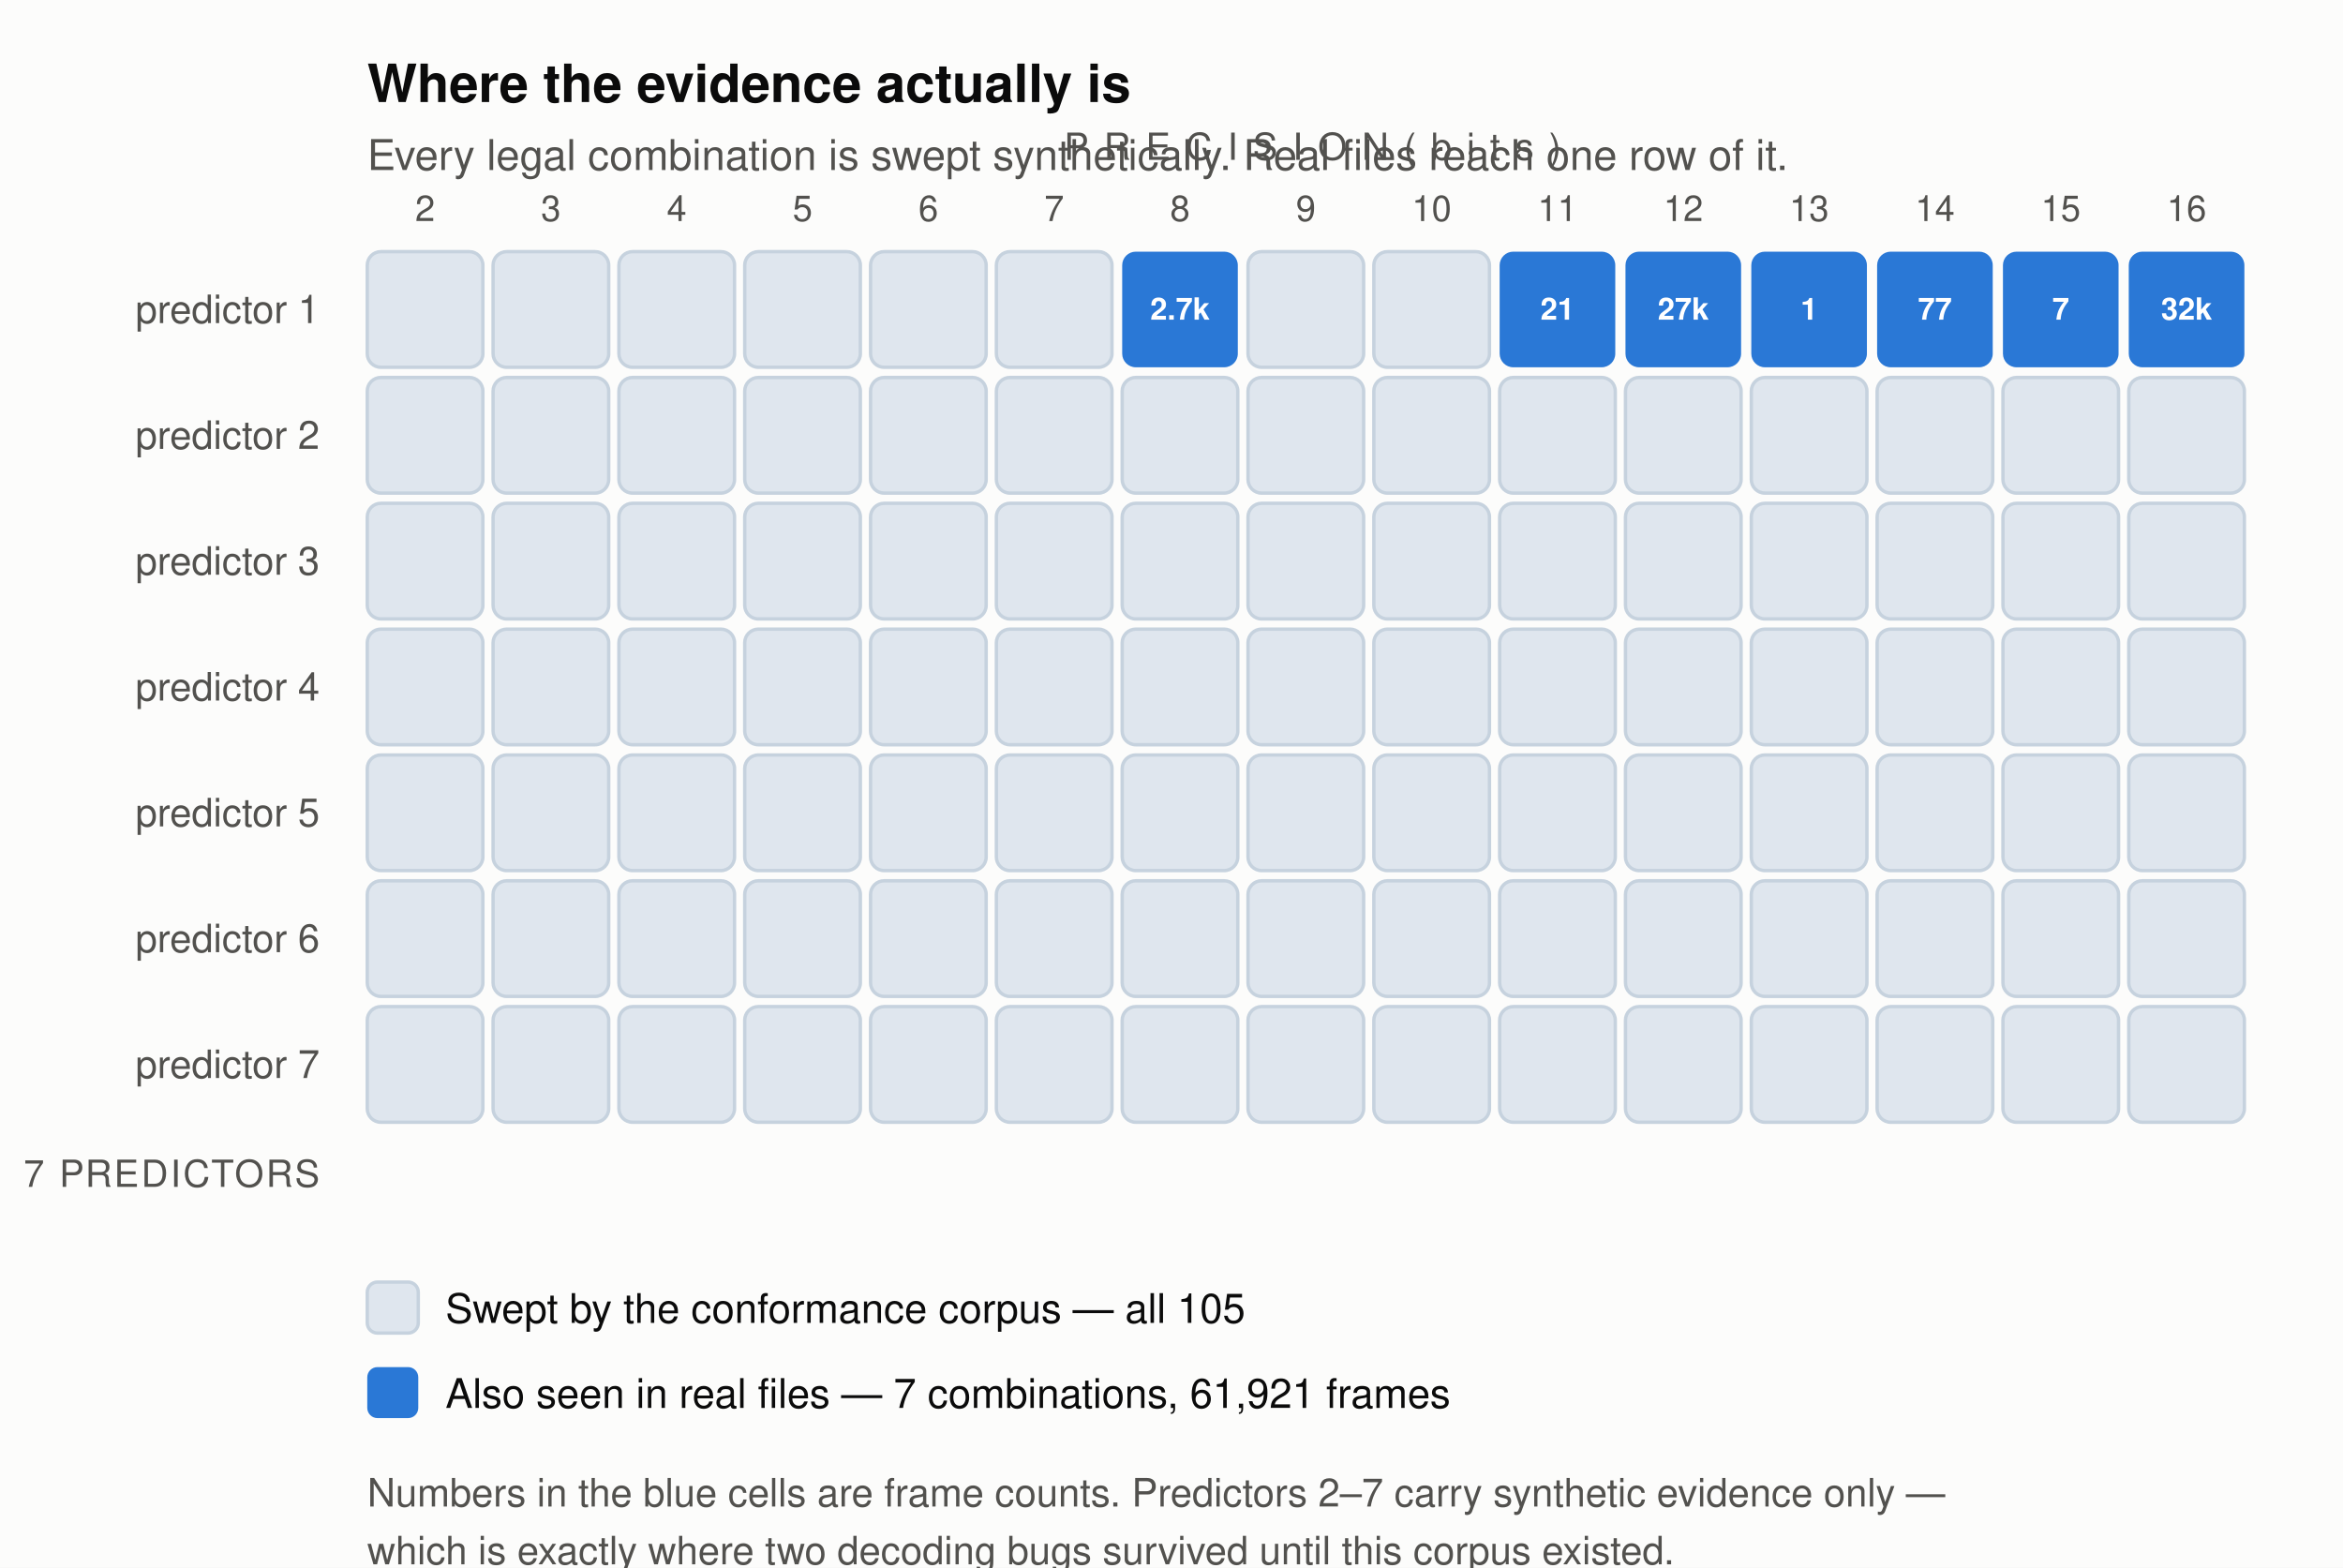
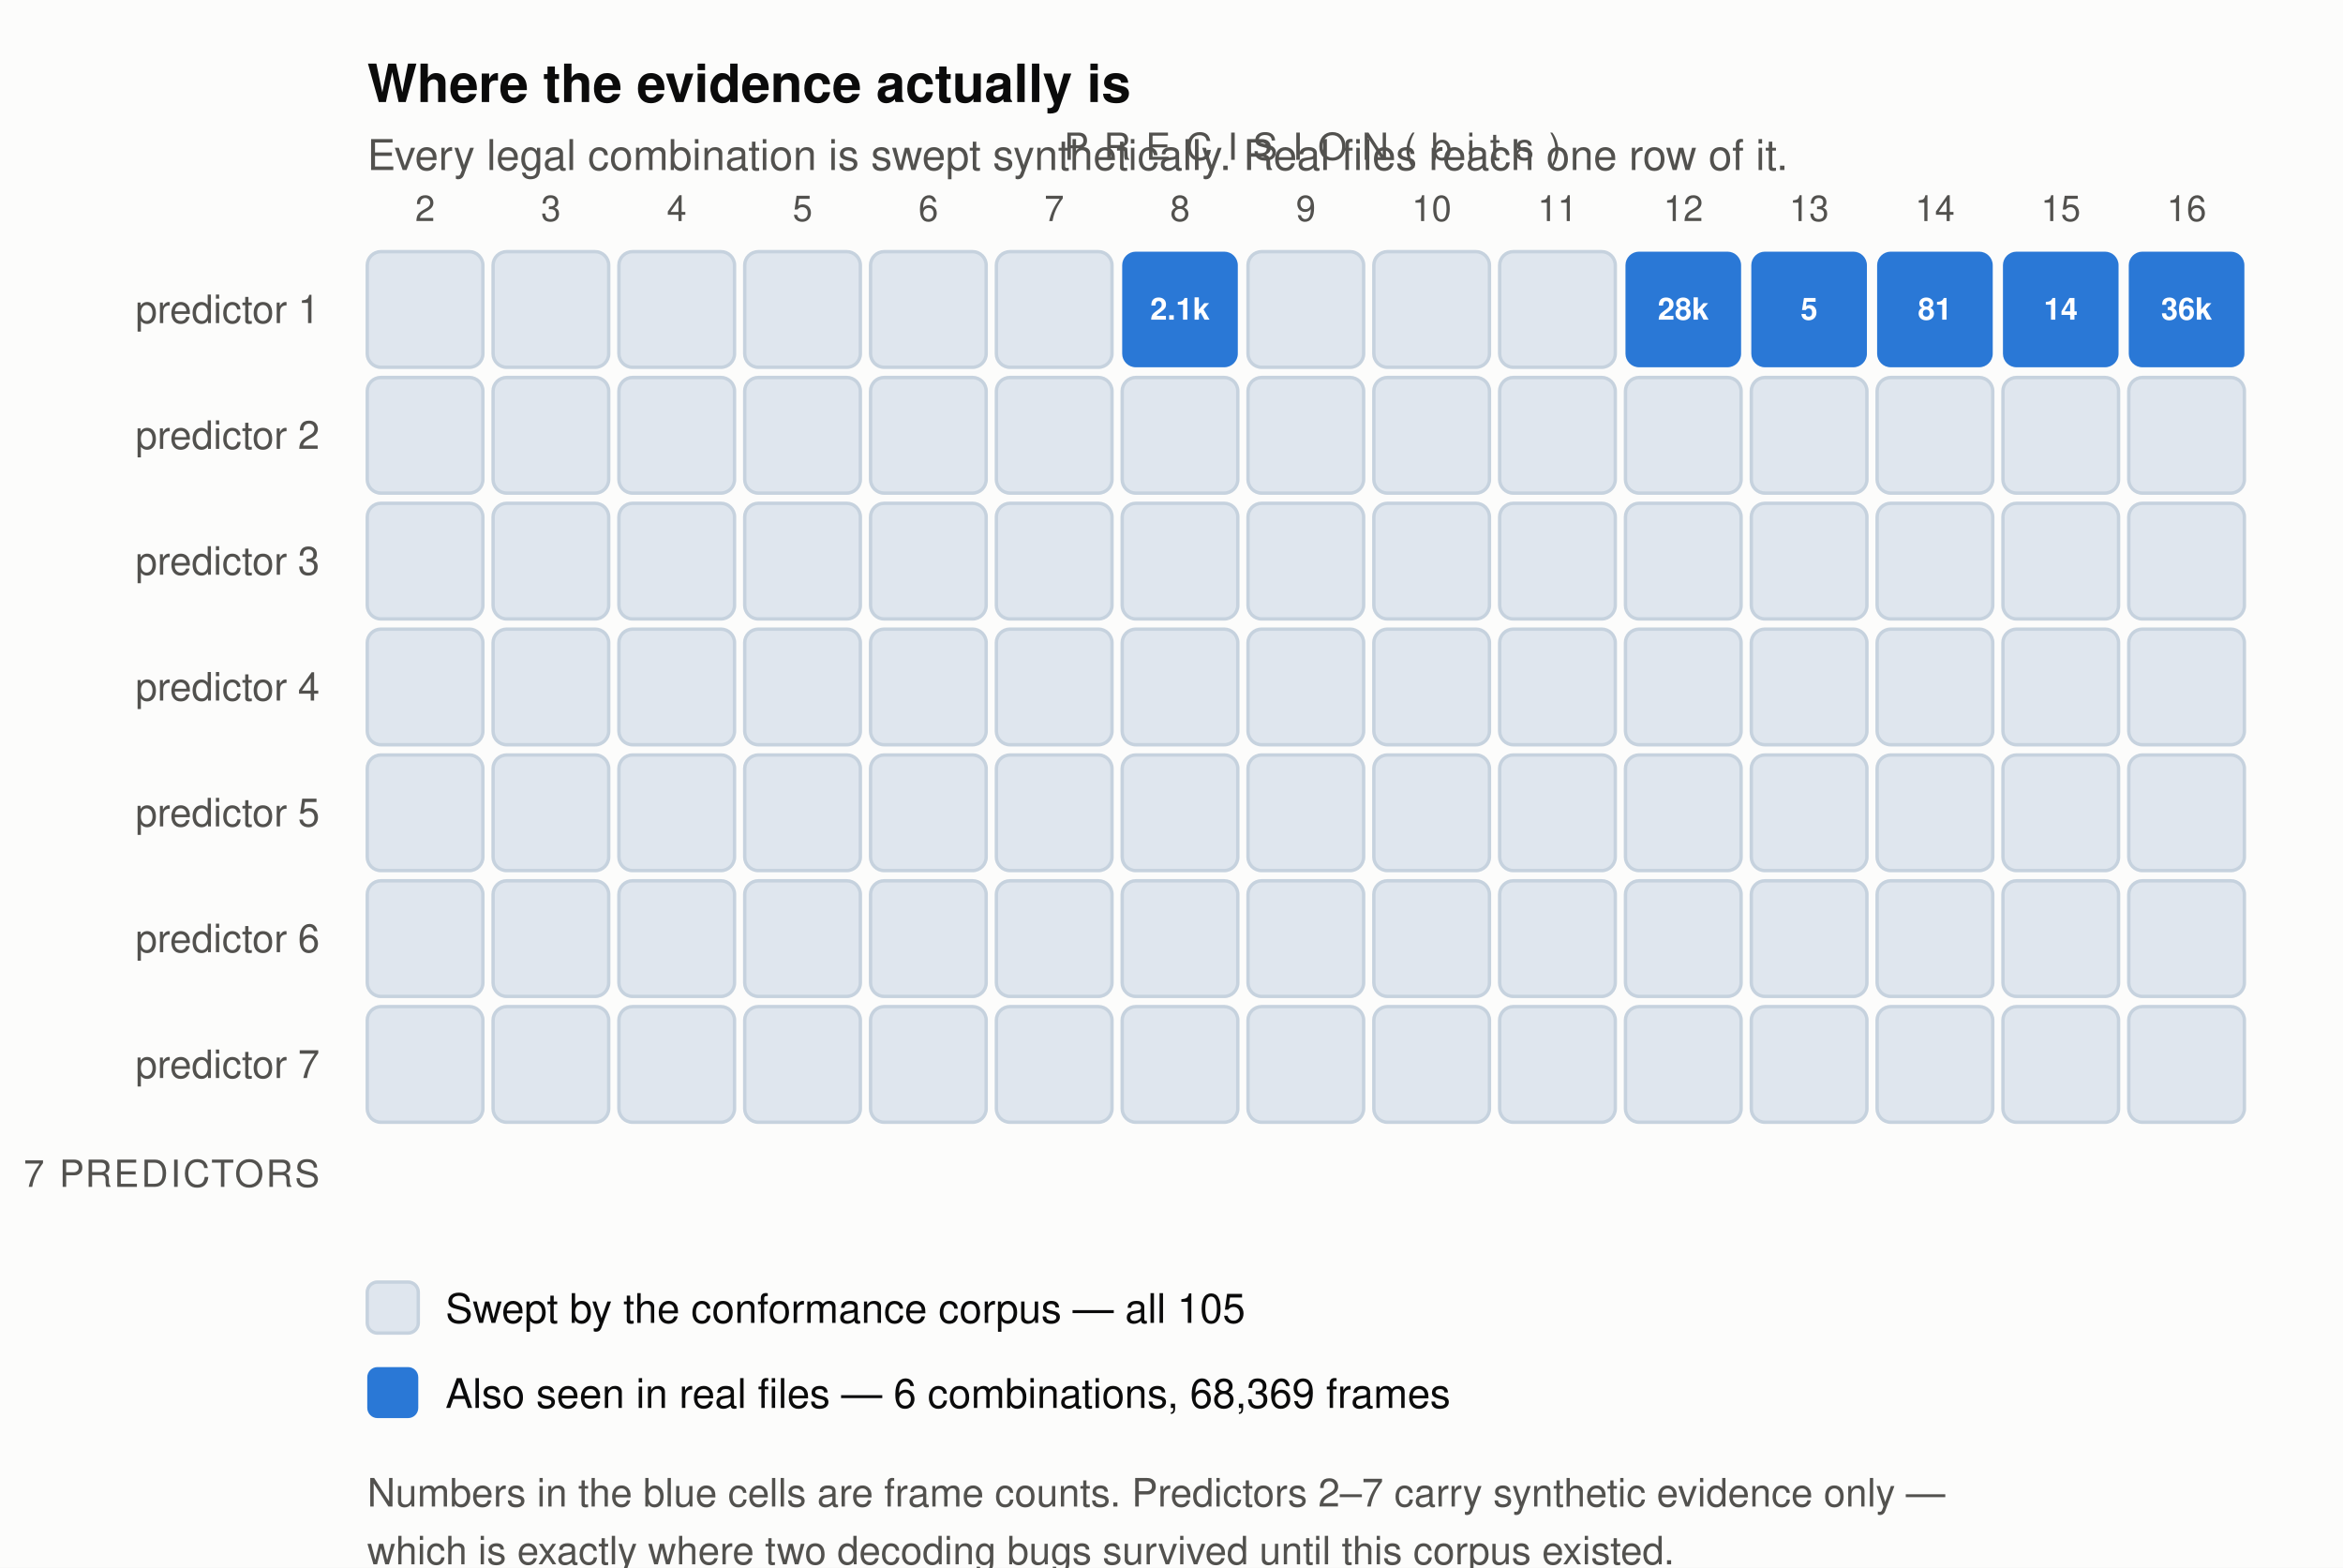
<svg xmlns="http://www.w3.org/2000/svg" width="689" height="461" viewBox="0 0 689 461" font-family="-apple-system,Segoe UI,Helvetica,Arial,sans-serif" role="img" aria-label="Coverage of the lossless JPEG parameter space: all 105 precision-by-predictor combinations are swept synthetically; only 7, all predictor 1, appear in real files.">
  <rect width="689" height="461" fill="#fcfcfb" />
  <text x="108" y="30" font-size="15.5" font-weight="600" fill="#0b0b0b">Where the evidence actually is</text>
  <text x="108" y="50" font-size="12.5" fill="#52514e">Every legal combination is swept synthetically. Real files reach one row of it.</text>
  <text x="125" y="65" font-size="10.5" text-anchor="middle" fill="#52514e" font-variant-numeric="tabular-nums">2</text>
  <text x="162" y="65" font-size="10.5" text-anchor="middle" fill="#52514e" font-variant-numeric="tabular-nums">3</text>
  <text x="199" y="65" font-size="10.5" text-anchor="middle" fill="#52514e" font-variant-numeric="tabular-nums">4</text>
  <text x="236" y="65" font-size="10.5" text-anchor="middle" fill="#52514e" font-variant-numeric="tabular-nums">5</text>
  <text x="273" y="65" font-size="10.5" text-anchor="middle" fill="#52514e" font-variant-numeric="tabular-nums">6</text>
  <text x="310" y="65" font-size="10.5" text-anchor="middle" fill="#52514e" font-variant-numeric="tabular-nums">7</text>
  <text x="347" y="65" font-size="10.5" text-anchor="middle" fill="#52514e" font-variant-numeric="tabular-nums">8</text>
  <text x="384" y="65" font-size="10.5" text-anchor="middle" fill="#52514e" font-variant-numeric="tabular-nums">9</text>
  <text x="421" y="65" font-size="10.5" text-anchor="middle" fill="#52514e" font-variant-numeric="tabular-nums">10</text>
  <text x="458" y="65" font-size="10.5" text-anchor="middle" fill="#52514e" font-variant-numeric="tabular-nums">11</text>
  <text x="495" y="65" font-size="10.5" text-anchor="middle" fill="#52514e" font-variant-numeric="tabular-nums">12</text>
  <text x="532" y="65" font-size="10.5" text-anchor="middle" fill="#52514e" font-variant-numeric="tabular-nums">13</text>
  <text x="569" y="65" font-size="10.5" text-anchor="middle" fill="#52514e" font-variant-numeric="tabular-nums">14</text>
  <text x="606" y="65" font-size="10.5" text-anchor="middle" fill="#52514e" font-variant-numeric="tabular-nums">15</text>
  <text x="643" y="65" font-size="10.5" text-anchor="middle" fill="#52514e" font-variant-numeric="tabular-nums">16</text>
  <text x="386" y="47" font-size="11" text-anchor="middle" fill="#52514e" letter-spacing="0.06em">P R E C I S I O N   ( b i t s )</text>
  <text x="94" y="95" font-size="11.5" text-anchor="end" fill="#52514e" font-variant-numeric="tabular-nums">predictor 1</text>
  <rect x="108" y="74" width="34" height="34" rx="4" fill="#dfe6ee" stroke="#c6d2de" stroke-width="1" />
  <rect x="145" y="74" width="34" height="34" rx="4" fill="#dfe6ee" stroke="#c6d2de" stroke-width="1" />
  <rect x="182" y="74" width="34" height="34" rx="4" fill="#dfe6ee" stroke="#c6d2de" stroke-width="1" />
  <rect x="219" y="74" width="34" height="34" rx="4" fill="#dfe6ee" stroke="#c6d2de" stroke-width="1" />
  <rect x="256" y="74" width="34" height="34" rx="4" fill="#dfe6ee" stroke="#c6d2de" stroke-width="1" />
  <rect x="293" y="74" width="34" height="34" rx="4" fill="#dfe6ee" stroke="#c6d2de" stroke-width="1" />
  <rect x="330" y="74" width="34" height="34" rx="4" fill="#2a78d6" />
-   <text x="347" y="94" font-size="9" text-anchor="middle" fill="#ffffff" font-weight="600" font-variant-numeric="tabular-nums">2.7k</text>
+   <text x="347" y="94" font-size="9" text-anchor="middle" fill="#ffffff" font-weight="600" font-variant-numeric="tabular-nums">2.1k</text>
  <rect x="367" y="74" width="34" height="34" rx="4" fill="#dfe6ee" stroke="#c6d2de" stroke-width="1" />
  <rect x="404" y="74" width="34" height="34" rx="4" fill="#dfe6ee" stroke="#c6d2de" stroke-width="1" />
-   <rect x="441" y="74" width="34" height="34" rx="4" fill="#2a78d6" />
-   <text x="458" y="94" font-size="9" text-anchor="middle" fill="#ffffff" font-weight="600" font-variant-numeric="tabular-nums">21</text>
+   <rect x="441" y="74" width="34" height="34" rx="4" fill="#dfe6ee" stroke="#c6d2de" stroke-width="1" />
  <rect x="478" y="74" width="34" height="34" rx="4" fill="#2a78d6" />
-   <text x="495" y="94" font-size="9" text-anchor="middle" fill="#ffffff" font-weight="600" font-variant-numeric="tabular-nums">27k</text>
+   <text x="495" y="94" font-size="9" text-anchor="middle" fill="#ffffff" font-weight="600" font-variant-numeric="tabular-nums">28k</text>
  <rect x="515" y="74" width="34" height="34" rx="4" fill="#2a78d6" />
-   <text x="532" y="94" font-size="9" text-anchor="middle" fill="#ffffff" font-weight="600" font-variant-numeric="tabular-nums">1</text>
+   <text x="532" y="94" font-size="9" text-anchor="middle" fill="#ffffff" font-weight="600" font-variant-numeric="tabular-nums">5</text>
  <rect x="552" y="74" width="34" height="34" rx="4" fill="#2a78d6" />
-   <text x="569" y="94" font-size="9" text-anchor="middle" fill="#ffffff" font-weight="600" font-variant-numeric="tabular-nums">77</text>
+   <text x="569" y="94" font-size="9" text-anchor="middle" fill="#ffffff" font-weight="600" font-variant-numeric="tabular-nums">81</text>
  <rect x="589" y="74" width="34" height="34" rx="4" fill="#2a78d6" />
-   <text x="606" y="94" font-size="9" text-anchor="middle" fill="#ffffff" font-weight="600" font-variant-numeric="tabular-nums">7</text>
+   <text x="606" y="94" font-size="9" text-anchor="middle" fill="#ffffff" font-weight="600" font-variant-numeric="tabular-nums">14</text>
  <rect x="626" y="74" width="34" height="34" rx="4" fill="#2a78d6" />
-   <text x="643" y="94" font-size="9" text-anchor="middle" fill="#ffffff" font-weight="600" font-variant-numeric="tabular-nums">32k</text>
+   <text x="643" y="94" font-size="9" text-anchor="middle" fill="#ffffff" font-weight="600" font-variant-numeric="tabular-nums">36k</text>
  <text x="94" y="132" font-size="11.5" text-anchor="end" fill="#52514e" font-variant-numeric="tabular-nums">predictor 2</text>
  <rect x="108" y="111" width="34" height="34" rx="4" fill="#dfe6ee" stroke="#c6d2de" stroke-width="1" />
  <rect x="145" y="111" width="34" height="34" rx="4" fill="#dfe6ee" stroke="#c6d2de" stroke-width="1" />
  <rect x="182" y="111" width="34" height="34" rx="4" fill="#dfe6ee" stroke="#c6d2de" stroke-width="1" />
  <rect x="219" y="111" width="34" height="34" rx="4" fill="#dfe6ee" stroke="#c6d2de" stroke-width="1" />
  <rect x="256" y="111" width="34" height="34" rx="4" fill="#dfe6ee" stroke="#c6d2de" stroke-width="1" />
  <rect x="293" y="111" width="34" height="34" rx="4" fill="#dfe6ee" stroke="#c6d2de" stroke-width="1" />
  <rect x="330" y="111" width="34" height="34" rx="4" fill="#dfe6ee" stroke="#c6d2de" stroke-width="1" />
  <rect x="367" y="111" width="34" height="34" rx="4" fill="#dfe6ee" stroke="#c6d2de" stroke-width="1" />
  <rect x="404" y="111" width="34" height="34" rx="4" fill="#dfe6ee" stroke="#c6d2de" stroke-width="1" />
  <rect x="441" y="111" width="34" height="34" rx="4" fill="#dfe6ee" stroke="#c6d2de" stroke-width="1" />
  <rect x="478" y="111" width="34" height="34" rx="4" fill="#dfe6ee" stroke="#c6d2de" stroke-width="1" />
  <rect x="515" y="111" width="34" height="34" rx="4" fill="#dfe6ee" stroke="#c6d2de" stroke-width="1" />
  <rect x="552" y="111" width="34" height="34" rx="4" fill="#dfe6ee" stroke="#c6d2de" stroke-width="1" />
  <rect x="589" y="111" width="34" height="34" rx="4" fill="#dfe6ee" stroke="#c6d2de" stroke-width="1" />
  <rect x="626" y="111" width="34" height="34" rx="4" fill="#dfe6ee" stroke="#c6d2de" stroke-width="1" />
  <text x="94" y="169" font-size="11.5" text-anchor="end" fill="#52514e" font-variant-numeric="tabular-nums">predictor 3</text>
  <rect x="108" y="148" width="34" height="34" rx="4" fill="#dfe6ee" stroke="#c6d2de" stroke-width="1" />
  <rect x="145" y="148" width="34" height="34" rx="4" fill="#dfe6ee" stroke="#c6d2de" stroke-width="1" />
  <rect x="182" y="148" width="34" height="34" rx="4" fill="#dfe6ee" stroke="#c6d2de" stroke-width="1" />
  <rect x="219" y="148" width="34" height="34" rx="4" fill="#dfe6ee" stroke="#c6d2de" stroke-width="1" />
  <rect x="256" y="148" width="34" height="34" rx="4" fill="#dfe6ee" stroke="#c6d2de" stroke-width="1" />
  <rect x="293" y="148" width="34" height="34" rx="4" fill="#dfe6ee" stroke="#c6d2de" stroke-width="1" />
  <rect x="330" y="148" width="34" height="34" rx="4" fill="#dfe6ee" stroke="#c6d2de" stroke-width="1" />
  <rect x="367" y="148" width="34" height="34" rx="4" fill="#dfe6ee" stroke="#c6d2de" stroke-width="1" />
  <rect x="404" y="148" width="34" height="34" rx="4" fill="#dfe6ee" stroke="#c6d2de" stroke-width="1" />
  <rect x="441" y="148" width="34" height="34" rx="4" fill="#dfe6ee" stroke="#c6d2de" stroke-width="1" />
  <rect x="478" y="148" width="34" height="34" rx="4" fill="#dfe6ee" stroke="#c6d2de" stroke-width="1" />
  <rect x="515" y="148" width="34" height="34" rx="4" fill="#dfe6ee" stroke="#c6d2de" stroke-width="1" />
  <rect x="552" y="148" width="34" height="34" rx="4" fill="#dfe6ee" stroke="#c6d2de" stroke-width="1" />
  <rect x="589" y="148" width="34" height="34" rx="4" fill="#dfe6ee" stroke="#c6d2de" stroke-width="1" />
  <rect x="626" y="148" width="34" height="34" rx="4" fill="#dfe6ee" stroke="#c6d2de" stroke-width="1" />
  <text x="94" y="206" font-size="11.5" text-anchor="end" fill="#52514e" font-variant-numeric="tabular-nums">predictor 4</text>
  <rect x="108" y="185" width="34" height="34" rx="4" fill="#dfe6ee" stroke="#c6d2de" stroke-width="1" />
  <rect x="145" y="185" width="34" height="34" rx="4" fill="#dfe6ee" stroke="#c6d2de" stroke-width="1" />
  <rect x="182" y="185" width="34" height="34" rx="4" fill="#dfe6ee" stroke="#c6d2de" stroke-width="1" />
  <rect x="219" y="185" width="34" height="34" rx="4" fill="#dfe6ee" stroke="#c6d2de" stroke-width="1" />
  <rect x="256" y="185" width="34" height="34" rx="4" fill="#dfe6ee" stroke="#c6d2de" stroke-width="1" />
  <rect x="293" y="185" width="34" height="34" rx="4" fill="#dfe6ee" stroke="#c6d2de" stroke-width="1" />
  <rect x="330" y="185" width="34" height="34" rx="4" fill="#dfe6ee" stroke="#c6d2de" stroke-width="1" />
  <rect x="367" y="185" width="34" height="34" rx="4" fill="#dfe6ee" stroke="#c6d2de" stroke-width="1" />
  <rect x="404" y="185" width="34" height="34" rx="4" fill="#dfe6ee" stroke="#c6d2de" stroke-width="1" />
  <rect x="441" y="185" width="34" height="34" rx="4" fill="#dfe6ee" stroke="#c6d2de" stroke-width="1" />
  <rect x="478" y="185" width="34" height="34" rx="4" fill="#dfe6ee" stroke="#c6d2de" stroke-width="1" />
  <rect x="515" y="185" width="34" height="34" rx="4" fill="#dfe6ee" stroke="#c6d2de" stroke-width="1" />
  <rect x="552" y="185" width="34" height="34" rx="4" fill="#dfe6ee" stroke="#c6d2de" stroke-width="1" />
  <rect x="589" y="185" width="34" height="34" rx="4" fill="#dfe6ee" stroke="#c6d2de" stroke-width="1" />
  <rect x="626" y="185" width="34" height="34" rx="4" fill="#dfe6ee" stroke="#c6d2de" stroke-width="1" />
  <text x="94" y="243" font-size="11.5" text-anchor="end" fill="#52514e" font-variant-numeric="tabular-nums">predictor 5</text>
  <rect x="108" y="222" width="34" height="34" rx="4" fill="#dfe6ee" stroke="#c6d2de" stroke-width="1" />
  <rect x="145" y="222" width="34" height="34" rx="4" fill="#dfe6ee" stroke="#c6d2de" stroke-width="1" />
  <rect x="182" y="222" width="34" height="34" rx="4" fill="#dfe6ee" stroke="#c6d2de" stroke-width="1" />
  <rect x="219" y="222" width="34" height="34" rx="4" fill="#dfe6ee" stroke="#c6d2de" stroke-width="1" />
  <rect x="256" y="222" width="34" height="34" rx="4" fill="#dfe6ee" stroke="#c6d2de" stroke-width="1" />
  <rect x="293" y="222" width="34" height="34" rx="4" fill="#dfe6ee" stroke="#c6d2de" stroke-width="1" />
  <rect x="330" y="222" width="34" height="34" rx="4" fill="#dfe6ee" stroke="#c6d2de" stroke-width="1" />
  <rect x="367" y="222" width="34" height="34" rx="4" fill="#dfe6ee" stroke="#c6d2de" stroke-width="1" />
  <rect x="404" y="222" width="34" height="34" rx="4" fill="#dfe6ee" stroke="#c6d2de" stroke-width="1" />
  <rect x="441" y="222" width="34" height="34" rx="4" fill="#dfe6ee" stroke="#c6d2de" stroke-width="1" />
  <rect x="478" y="222" width="34" height="34" rx="4" fill="#dfe6ee" stroke="#c6d2de" stroke-width="1" />
  <rect x="515" y="222" width="34" height="34" rx="4" fill="#dfe6ee" stroke="#c6d2de" stroke-width="1" />
  <rect x="552" y="222" width="34" height="34" rx="4" fill="#dfe6ee" stroke="#c6d2de" stroke-width="1" />
  <rect x="589" y="222" width="34" height="34" rx="4" fill="#dfe6ee" stroke="#c6d2de" stroke-width="1" />
  <rect x="626" y="222" width="34" height="34" rx="4" fill="#dfe6ee" stroke="#c6d2de" stroke-width="1" />
  <text x="94" y="280" font-size="11.5" text-anchor="end" fill="#52514e" font-variant-numeric="tabular-nums">predictor 6</text>
  <rect x="108" y="259" width="34" height="34" rx="4" fill="#dfe6ee" stroke="#c6d2de" stroke-width="1" />
  <rect x="145" y="259" width="34" height="34" rx="4" fill="#dfe6ee" stroke="#c6d2de" stroke-width="1" />
  <rect x="182" y="259" width="34" height="34" rx="4" fill="#dfe6ee" stroke="#c6d2de" stroke-width="1" />
  <rect x="219" y="259" width="34" height="34" rx="4" fill="#dfe6ee" stroke="#c6d2de" stroke-width="1" />
  <rect x="256" y="259" width="34" height="34" rx="4" fill="#dfe6ee" stroke="#c6d2de" stroke-width="1" />
  <rect x="293" y="259" width="34" height="34" rx="4" fill="#dfe6ee" stroke="#c6d2de" stroke-width="1" />
  <rect x="330" y="259" width="34" height="34" rx="4" fill="#dfe6ee" stroke="#c6d2de" stroke-width="1" />
  <rect x="367" y="259" width="34" height="34" rx="4" fill="#dfe6ee" stroke="#c6d2de" stroke-width="1" />
  <rect x="404" y="259" width="34" height="34" rx="4" fill="#dfe6ee" stroke="#c6d2de" stroke-width="1" />
  <rect x="441" y="259" width="34" height="34" rx="4" fill="#dfe6ee" stroke="#c6d2de" stroke-width="1" />
  <rect x="478" y="259" width="34" height="34" rx="4" fill="#dfe6ee" stroke="#c6d2de" stroke-width="1" />
  <rect x="515" y="259" width="34" height="34" rx="4" fill="#dfe6ee" stroke="#c6d2de" stroke-width="1" />
  <rect x="552" y="259" width="34" height="34" rx="4" fill="#dfe6ee" stroke="#c6d2de" stroke-width="1" />
  <rect x="589" y="259" width="34" height="34" rx="4" fill="#dfe6ee" stroke="#c6d2de" stroke-width="1" />
  <rect x="626" y="259" width="34" height="34" rx="4" fill="#dfe6ee" stroke="#c6d2de" stroke-width="1" />
  <text x="94" y="317" font-size="11.5" text-anchor="end" fill="#52514e" font-variant-numeric="tabular-nums">predictor 7</text>
  <rect x="108" y="296" width="34" height="34" rx="4" fill="#dfe6ee" stroke="#c6d2de" stroke-width="1" />
  <rect x="145" y="296" width="34" height="34" rx="4" fill="#dfe6ee" stroke="#c6d2de" stroke-width="1" />
  <rect x="182" y="296" width="34" height="34" rx="4" fill="#dfe6ee" stroke="#c6d2de" stroke-width="1" />
  <rect x="219" y="296" width="34" height="34" rx="4" fill="#dfe6ee" stroke="#c6d2de" stroke-width="1" />
  <rect x="256" y="296" width="34" height="34" rx="4" fill="#dfe6ee" stroke="#c6d2de" stroke-width="1" />
  <rect x="293" y="296" width="34" height="34" rx="4" fill="#dfe6ee" stroke="#c6d2de" stroke-width="1" />
  <rect x="330" y="296" width="34" height="34" rx="4" fill="#dfe6ee" stroke="#c6d2de" stroke-width="1" />
  <rect x="367" y="296" width="34" height="34" rx="4" fill="#dfe6ee" stroke="#c6d2de" stroke-width="1" />
  <rect x="404" y="296" width="34" height="34" rx="4" fill="#dfe6ee" stroke="#c6d2de" stroke-width="1" />
  <rect x="441" y="296" width="34" height="34" rx="4" fill="#dfe6ee" stroke="#c6d2de" stroke-width="1" />
  <rect x="478" y="296" width="34" height="34" rx="4" fill="#dfe6ee" stroke="#c6d2de" stroke-width="1" />
  <rect x="515" y="296" width="34" height="34" rx="4" fill="#dfe6ee" stroke="#c6d2de" stroke-width="1" />
  <rect x="552" y="296" width="34" height="34" rx="4" fill="#dfe6ee" stroke="#c6d2de" stroke-width="1" />
  <rect x="589" y="296" width="34" height="34" rx="4" fill="#dfe6ee" stroke="#c6d2de" stroke-width="1" />
  <rect x="626" y="296" width="34" height="34" rx="4" fill="#dfe6ee" stroke="#c6d2de" stroke-width="1" />
  <text x="94" y="349" font-size="11" text-anchor="end" fill="#52514e" letter-spacing="0.06em">7 PREDICTORS</text>
  <rect x="108" y="377" width="15" height="15" rx="3" fill="#dfe6ee" stroke="#c6d2de" />
  <text x="131" y="389" font-size="12" fill="#0b0b0b">Swept by the conformance corpus — all 105</text>
  <rect x="108" y="402" width="15" height="15" rx="3" fill="#2a78d6" />
-   <text x="131" y="414" font-size="12" fill="#0b0b0b">Also seen in real files — 7 combinations, 61,921 frames</text>
+   <text x="131" y="414" font-size="12" fill="#0b0b0b">Also seen in real files — 6 combinations, 68,369 frames</text>
  <text x="108" y="443" font-size="11.5" fill="#52514e">Numbers in the blue cells are frame counts. Predictors 2–7 carry synthetic evidence only —</text>
  <text x="108" y="460" font-size="11.5" fill="#52514e">which is exactly where two decoding bugs survived until this corpus existed.</text>
</svg>
